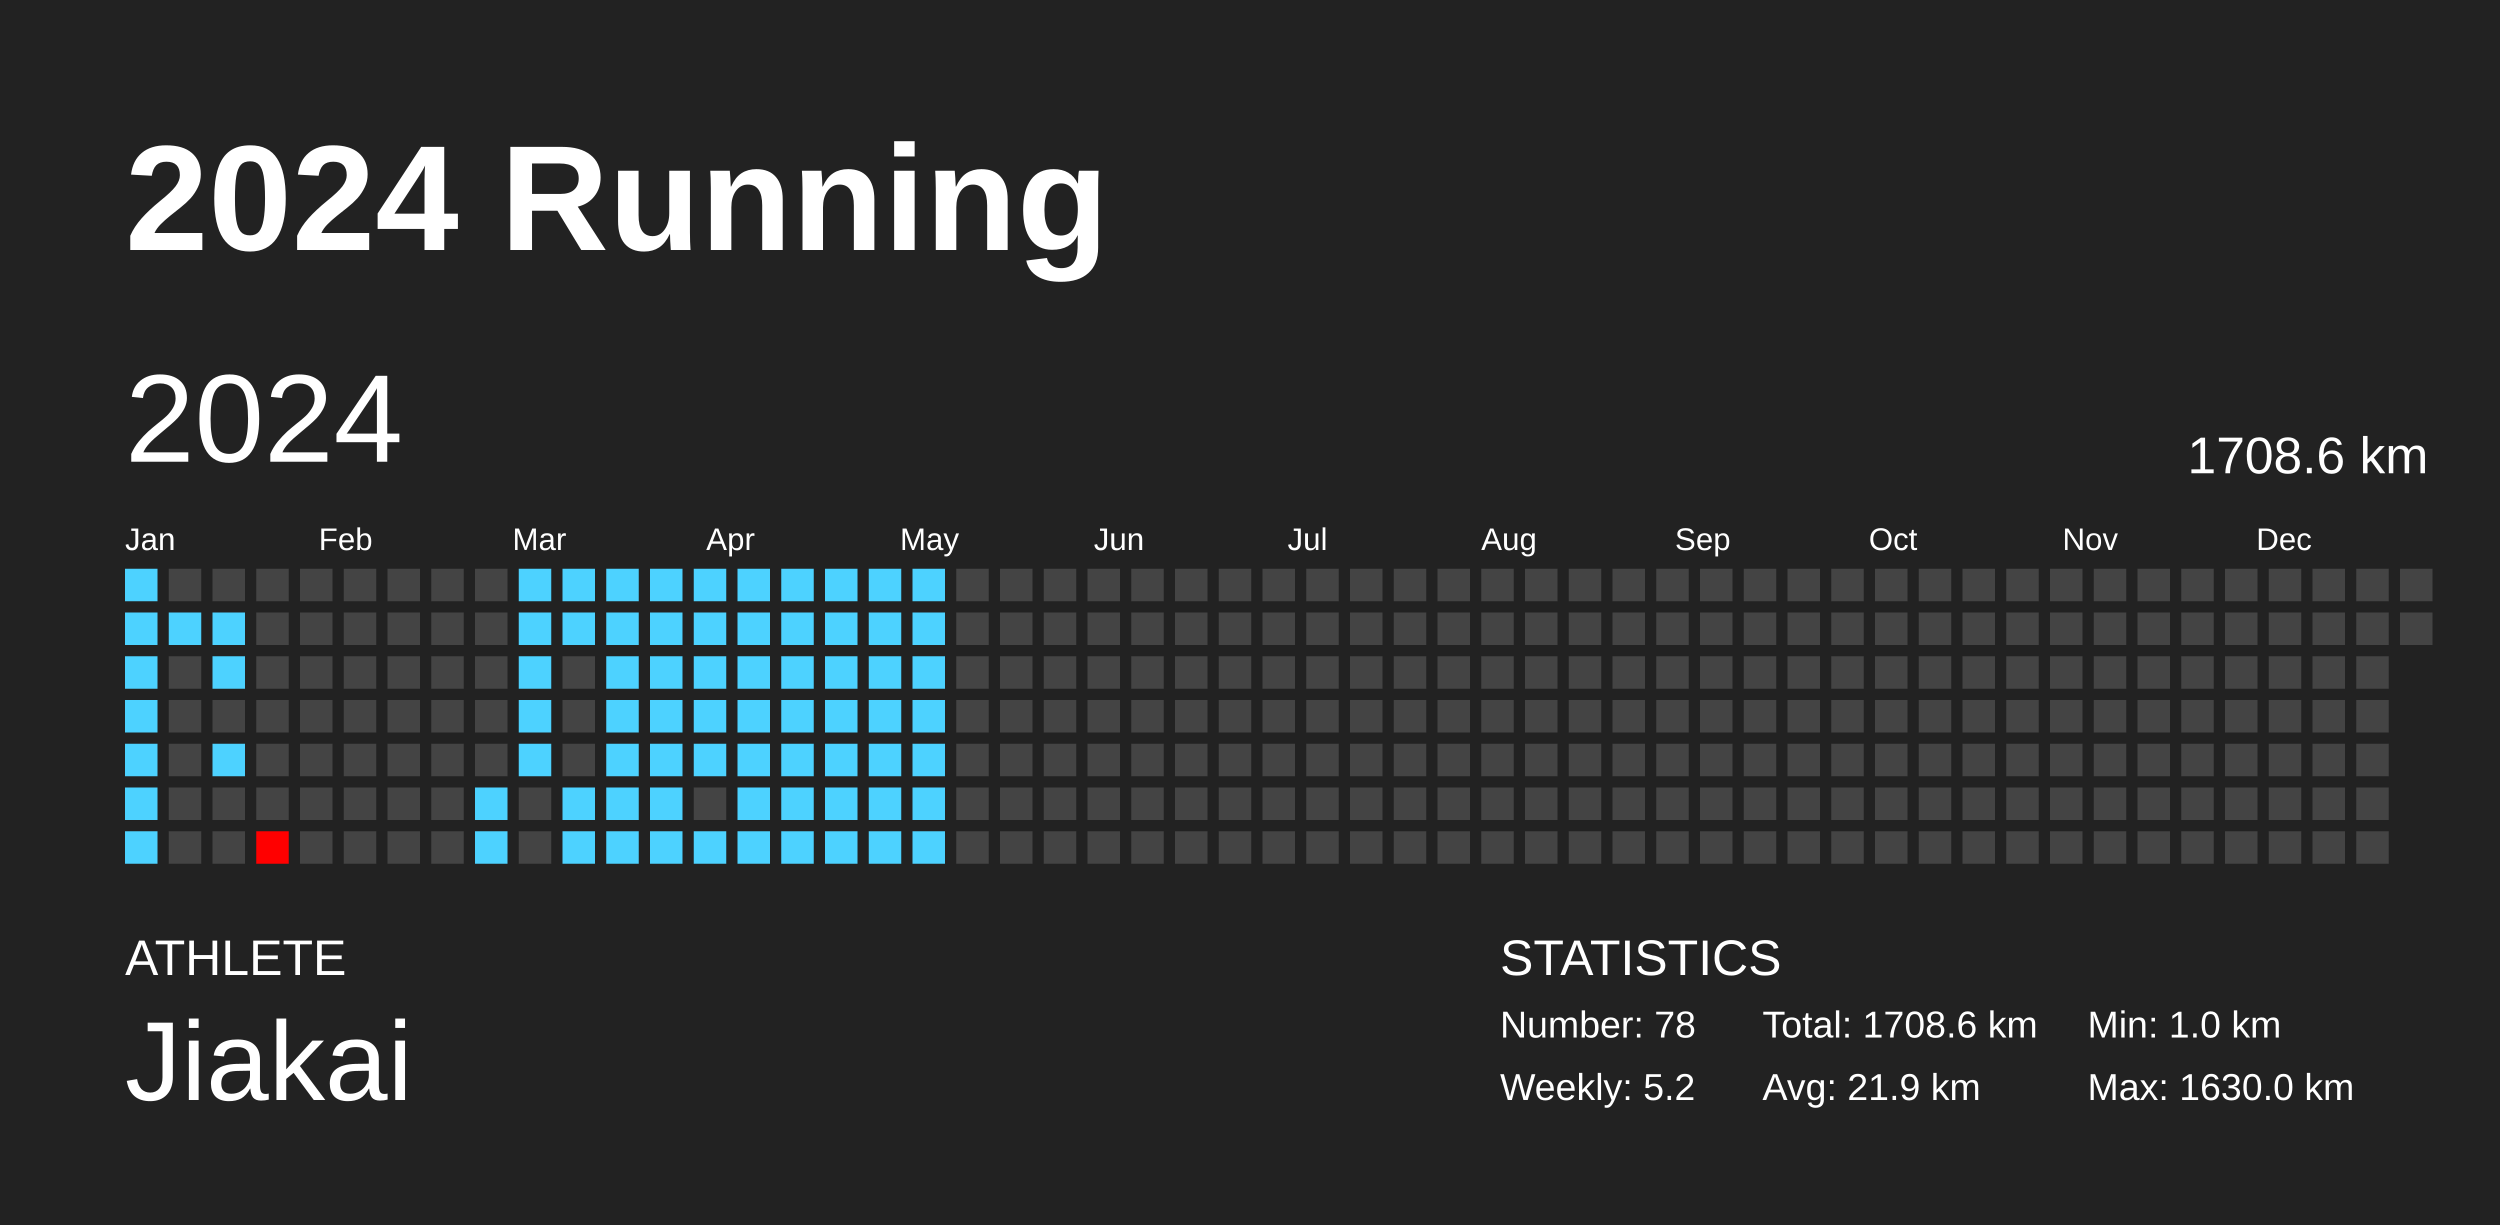
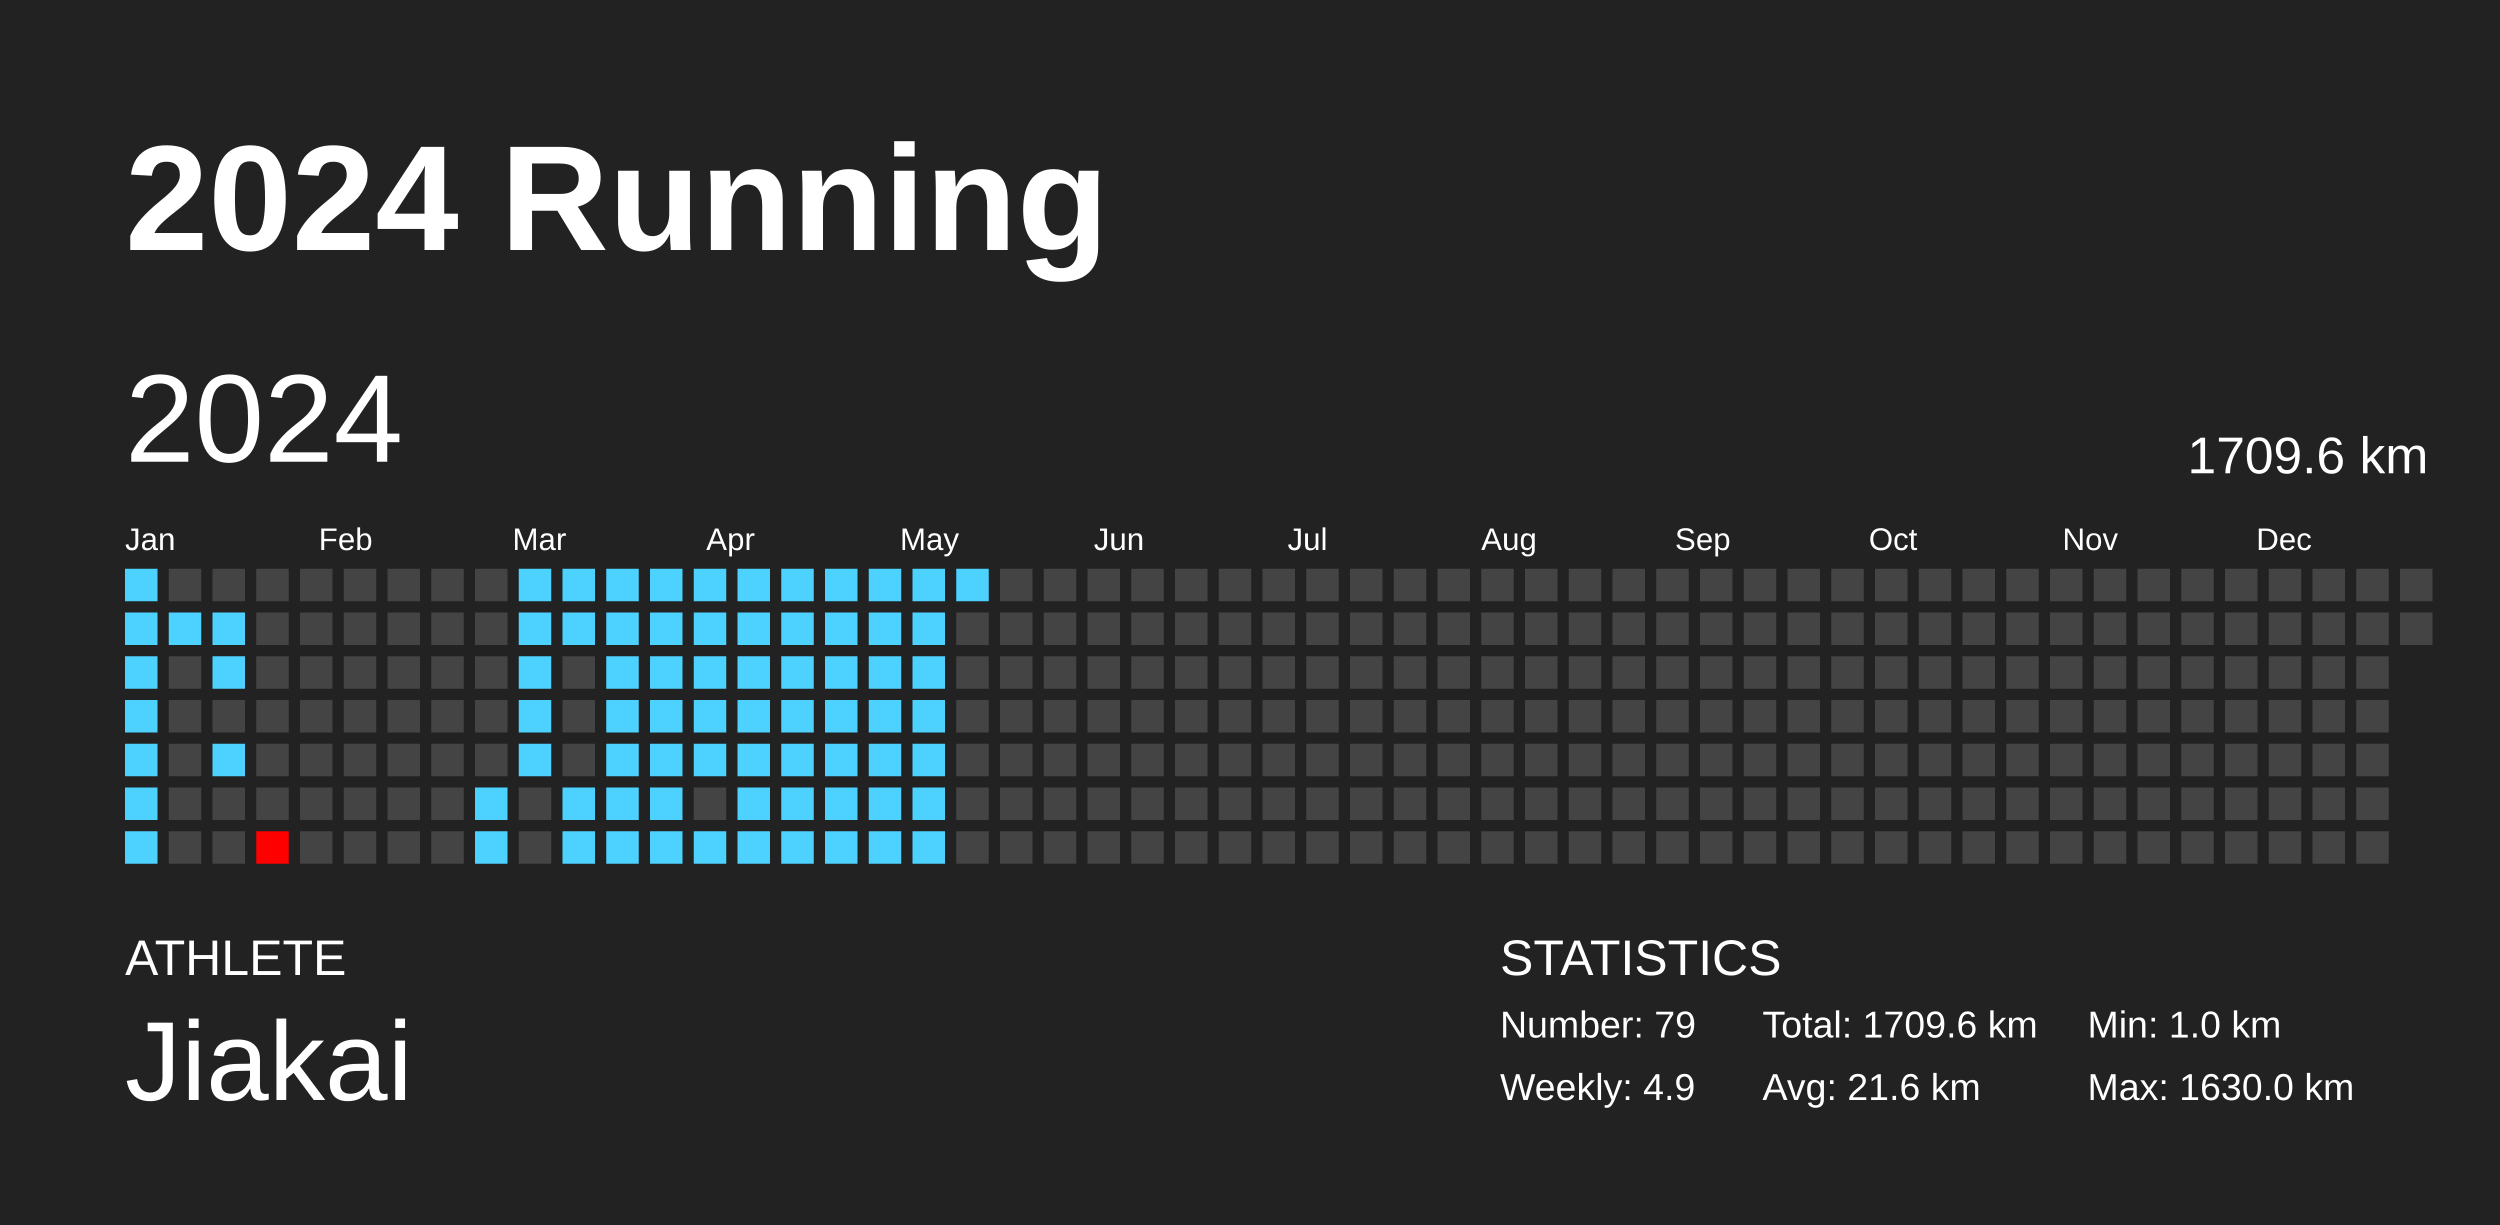
<svg xmlns="http://www.w3.org/2000/svg" baseProfile="full" height="98mm" version="1.1" viewBox="0,0,200,98" width="200mm">
  <defs />
  <rect fill="#222222" height="98" width="200" x="0" y="0" />
  <text fill="#FFFFFF" style="font-size:12px; font-family:Arial; font-weight:bold;" x="10" y="20">2024 Running</text>
  <text fill="#FFFFFF" style="font-size:4px; font-family:Arial" x="10" y="78">ATHLETE</text>
  <text fill="#FFFFFF" style="font-size:9px; font-family:Arial" x="10" y="88">Jiakai</text>
  <text fill="#FFFFFF" style="font-size:4px; font-family:Arial" x="120" y="78">STATISTICS</text>
-   <text fill="#FFFFFF" style="font-size:3px; font-family:Arial" x="120" y="83">Number: 78</text>
-   <text fill="#FFFFFF" style="font-size:3px; font-family:Arial" x="120" y="88">Weekly: 5.2</text>
-   <text fill="#FFFFFF" style="font-size:3px; font-family:Arial" x="141" y="83">Total: 1708.6 km</text>
-   <text fill="#FFFFFF" style="font-size:3px; font-family:Arial" x="141" y="88">Avg: 21.9 km</text>
+   <text fill="#FFFFFF" style="font-size:3px; font-family:Arial" x="120" y="83">Number: 79</text>
+   <text fill="#FFFFFF" style="font-size:3px; font-family:Arial" x="120" y="88">Weekly: 4.9</text>
+   <text fill="#FFFFFF" style="font-size:3px; font-family:Arial" x="141" y="83">Total: 1709.6 km</text>
+   <text fill="#FFFFFF" style="font-size:3px; font-family:Arial" x="141" y="88">Avg: 21.6 km</text>
  <text fill="#FFFFFF" style="font-size:3px; font-family:Arial" x="167" y="83">Min: 1.0 km</text>
  <text fill="#FFFFFF" style="font-size:3px; font-family:Arial" x="167" y="88">Max: 1630.0 km</text>
  <text dominant-baseline="hanging" fill="#FFFFFF" style="font-size:10.0px; font-family:Arial;" x="10" y="30">2024</text>
-   <text dominant-baseline="hanging" fill="#FFFFFF" style="font-size:4.125px; font-family:Arial;" x="175" y="35">1708.6 km</text>
+   <text dominant-baseline="hanging" fill="#FFFFFF" style="font-size:4.125px; font-family:Arial;" x="175" y="35">1709.6 km</text>
  <text fill="#FFFFFF" style="font-size:2.5px; font-family:Arial" x="10.0" y="44">Jan</text>
  <text fill="#FFFFFF" style="font-size:2.5px; font-family:Arial" x="25.5" y="44">Feb</text>
  <text fill="#FFFFFF" style="font-size:2.5px; font-family:Arial" x="41.0" y="44">Mar</text>
  <text fill="#FFFFFF" style="font-size:2.5px; font-family:Arial" x="56.5" y="44">Apr</text>
  <text fill="#FFFFFF" style="font-size:2.5px; font-family:Arial" x="72.0" y="44">May</text>
  <text fill="#FFFFFF" style="font-size:2.5px; font-family:Arial" x="87.5" y="44">Jun</text>
  <text fill="#FFFFFF" style="font-size:2.5px; font-family:Arial" x="103.0" y="44">Jul</text>
  <text fill="#FFFFFF" style="font-size:2.5px; font-family:Arial" x="118.5" y="44">Aug</text>
  <text fill="#FFFFFF" style="font-size:2.5px; font-family:Arial" x="134.0" y="44">Sep</text>
  <text fill="#FFFFFF" style="font-size:2.5px; font-family:Arial" x="149.5" y="44">Oct</text>
  <text fill="#FFFFFF" style="font-size:2.5px; font-family:Arial" x="165.0" y="44">Nov</text>
  <text fill="#FFFFFF" style="font-size:2.5px; font-family:Arial" x="180.5" y="44">Dec</text>
  <rect fill="#4dd2ff" height="2.6" width="2.6" x="10.0" y="45.5" />
  <rect fill="#4dd2ff" height="2.6" width="2.6" x="10.0" y="49.0" />
  <rect fill="#4dd2ff" height="2.6" width="2.6" x="10.0" y="52.5" />
  <rect fill="#4dd2ff" height="2.6" width="2.6" x="10.0" y="56.0" />
  <rect fill="#4dd2ff" height="2.6" width="2.6" x="10.0" y="59.5" />
  <rect fill="#4dd2ff" height="2.6" width="2.6" x="10.0" y="63.0" />
  <rect fill="#4dd2ff" height="2.6" width="2.6" x="10.0" y="66.5" />
  <rect fill="#444444" height="2.6" width="2.6" x="13.5" y="45.5" />
  <rect fill="#4dd2ff" height="2.6" width="2.6" x="13.5" y="49.0" />
  <rect fill="#444444" height="2.6" width="2.6" x="13.5" y="52.5" />
  <rect fill="#444444" height="2.6" width="2.6" x="13.5" y="56.0" />
  <rect fill="#444444" height="2.6" width="2.6" x="13.5" y="59.5" />
  <rect fill="#444444" height="2.6" width="2.6" x="13.5" y="63.0" />
  <rect fill="#444444" height="2.6" width="2.6" x="13.5" y="66.5" />
  <rect fill="#444444" height="2.6" width="2.6" x="17.0" y="45.5" />
  <rect fill="#4dd2ff" height="2.6" width="2.6" x="17.0" y="49.0" />
  <rect fill="#4dd2ff" height="2.6" width="2.6" x="17.0" y="52.5" />
  <rect fill="#444444" height="2.6" width="2.6" x="17.0" y="56.0" />
  <rect fill="#4dd2ff" height="2.6" width="2.6" x="17.0" y="59.5" />
  <rect fill="#444444" height="2.6" width="2.6" x="17.0" y="63.0" />
  <rect fill="#444444" height="2.6" width="2.6" x="17.0" y="66.5" />
  <rect fill="#444444" height="2.6" width="2.6" x="20.5" y="45.5" />
  <rect fill="#444444" height="2.6" width="2.6" x="20.5" y="49.0" />
  <rect fill="#444444" height="2.6" width="2.6" x="20.5" y="52.5" />
  <rect fill="#444444" height="2.6" width="2.6" x="20.5" y="56.0" />
  <rect fill="#444444" height="2.6" width="2.6" x="20.5" y="59.5" />
  <rect fill="#444444" height="2.6" width="2.6" x="20.5" y="63.0" />
  <rect fill="red" height="2.6" width="2.6" x="20.5" y="66.5" />
  <rect fill="#444444" height="2.6" width="2.6" x="24.0" y="45.5" />
  <rect fill="#444444" height="2.6" width="2.6" x="24.0" y="49.0" />
  <rect fill="#444444" height="2.6" width="2.6" x="24.0" y="52.5" />
  <rect fill="#444444" height="2.6" width="2.6" x="24.0" y="56.0" />
  <rect fill="#444444" height="2.6" width="2.6" x="24.0" y="59.5" />
  <rect fill="#444444" height="2.6" width="2.6" x="24.0" y="63.0" />
  <rect fill="#444444" height="2.6" width="2.6" x="24.0" y="66.5" />
  <rect fill="#444444" height="2.6" width="2.6" x="27.5" y="45.5" />
  <rect fill="#444444" height="2.6" width="2.6" x="27.5" y="49.0" />
  <rect fill="#444444" height="2.6" width="2.6" x="27.5" y="52.5" />
  <rect fill="#444444" height="2.6" width="2.6" x="27.5" y="56.0" />
  <rect fill="#444444" height="2.6" width="2.6" x="27.5" y="59.5" />
  <rect fill="#444444" height="2.6" width="2.6" x="27.5" y="63.0" />
  <rect fill="#444444" height="2.6" width="2.6" x="27.5" y="66.5" />
  <rect fill="#444444" height="2.6" width="2.6" x="31.0" y="45.5" />
  <rect fill="#444444" height="2.6" width="2.6" x="31.0" y="49.0" />
  <rect fill="#444444" height="2.6" width="2.6" x="31.0" y="52.5" />
  <rect fill="#444444" height="2.6" width="2.6" x="31.0" y="56.0" />
  <rect fill="#444444" height="2.6" width="2.6" x="31.0" y="59.5" />
  <rect fill="#444444" height="2.6" width="2.6" x="31.0" y="63.0" />
  <rect fill="#444444" height="2.6" width="2.6" x="31.0" y="66.5" />
  <rect fill="#444444" height="2.6" width="2.6" x="34.5" y="45.5" />
  <rect fill="#444444" height="2.6" width="2.6" x="34.5" y="49.0" />
  <rect fill="#444444" height="2.6" width="2.6" x="34.5" y="52.5" />
  <rect fill="#444444" height="2.6" width="2.6" x="34.5" y="56.0" />
  <rect fill="#444444" height="2.6" width="2.6" x="34.5" y="59.5" />
  <rect fill="#444444" height="2.6" width="2.6" x="34.5" y="63.0" />
  <rect fill="#444444" height="2.6" width="2.6" x="34.5" y="66.5" />
  <rect fill="#444444" height="2.6" width="2.6" x="38.0" y="45.5" />
  <rect fill="#444444" height="2.6" width="2.6" x="38.0" y="49.0" />
  <rect fill="#444444" height="2.6" width="2.6" x="38.0" y="52.5" />
  <rect fill="#444444" height="2.6" width="2.6" x="38.0" y="56.0" />
  <rect fill="#444444" height="2.6" width="2.6" x="38.0" y="59.5" />
  <rect fill="#4dd2ff" height="2.6" width="2.6" x="38.0" y="63.0" />
  <rect fill="#4dd2ff" height="2.6" width="2.6" x="38.0" y="66.5" />
  <rect fill="#4dd2ff" height="2.6" width="2.6" x="41.5" y="45.5" />
  <rect fill="#4dd2ff" height="2.6" width="2.6" x="41.5" y="49.0" />
  <rect fill="#4dd2ff" height="2.6" width="2.6" x="41.5" y="52.5" />
  <rect fill="#4dd2ff" height="2.6" width="2.6" x="41.5" y="56.0" />
  <rect fill="#4dd2ff" height="2.6" width="2.6" x="41.5" y="59.5" />
  <rect fill="#444444" height="2.6" width="2.6" x="41.5" y="63.0" />
  <rect fill="#444444" height="2.6" width="2.6" x="41.5" y="66.5" />
  <rect fill="#4dd2ff" height="2.6" width="2.6" x="45.0" y="45.5" />
  <rect fill="#4dd2ff" height="2.6" width="2.6" x="45.0" y="49.0" />
  <rect fill="#444444" height="2.6" width="2.6" x="45.0" y="52.5" />
  <rect fill="#444444" height="2.6" width="2.6" x="45.0" y="56.0" />
  <rect fill="#444444" height="2.6" width="2.6" x="45.0" y="59.5" />
  <rect fill="#4dd2ff" height="2.6" width="2.6" x="45.0" y="63.0" />
  <rect fill="#4dd2ff" height="2.6" width="2.6" x="45.0" y="66.5" />
  <rect fill="#4dd2ff" height="2.6" width="2.6" x="48.5" y="45.5" />
  <rect fill="#4dd2ff" height="2.6" width="2.6" x="48.5" y="49.0" />
  <rect fill="#4dd2ff" height="2.6" width="2.6" x="48.5" y="52.5" />
  <rect fill="#4dd2ff" height="2.6" width="2.6" x="48.5" y="56.0" />
  <rect fill="#4dd2ff" height="2.6" width="2.6" x="48.5" y="59.5" />
  <rect fill="#4dd2ff" height="2.6" width="2.6" x="48.5" y="63.0" />
  <rect fill="#4dd2ff" height="2.6" width="2.6" x="48.5" y="66.5" />
  <rect fill="#4dd2ff" height="2.6" width="2.6" x="52.0" y="45.5" />
  <rect fill="#4dd2ff" height="2.6" width="2.6" x="52.0" y="49.0" />
  <rect fill="#4dd2ff" height="2.6" width="2.6" x="52.0" y="52.5" />
  <rect fill="#4dd2ff" height="2.6" width="2.6" x="52.0" y="56.0" />
  <rect fill="#4dd2ff" height="2.6" width="2.6" x="52.0" y="59.5" />
  <rect fill="#4dd2ff" height="2.6" width="2.6" x="52.0" y="63.0" />
  <rect fill="#4dd2ff" height="2.6" width="2.6" x="52.0" y="66.5" />
  <rect fill="#4dd2ff" height="2.6" width="2.6" x="55.5" y="45.5" />
  <rect fill="#4dd2ff" height="2.6" width="2.6" x="55.5" y="49.0" />
  <rect fill="#4dd2ff" height="2.6" width="2.6" x="55.5" y="52.5" />
  <rect fill="#4dd2ff" height="2.6" width="2.6" x="55.5" y="56.0" />
  <rect fill="#4dd2ff" height="2.6" width="2.6" x="55.5" y="59.5" />
  <rect fill="#444444" height="2.6" width="2.6" x="55.5" y="63.0" />
  <rect fill="#4dd2ff" height="2.6" width="2.6" x="55.5" y="66.5" />
  <rect fill="#4dd2ff" height="2.6" width="2.6" x="59.0" y="45.5" />
  <rect fill="#4dd2ff" height="2.6" width="2.6" x="59.0" y="49.0" />
  <rect fill="#4dd2ff" height="2.6" width="2.6" x="59.0" y="52.5" />
  <rect fill="#4dd2ff" height="2.6" width="2.6" x="59.0" y="56.0" />
  <rect fill="#4dd2ff" height="2.6" width="2.6" x="59.0" y="59.5" />
  <rect fill="#4dd2ff" height="2.6" width="2.6" x="59.0" y="63.0" />
  <rect fill="#4dd2ff" height="2.6" width="2.6" x="59.0" y="66.5" />
  <rect fill="#4dd2ff" height="2.6" width="2.6" x="62.5" y="45.5" />
  <rect fill="#4dd2ff" height="2.6" width="2.6" x="62.5" y="49.0" />
  <rect fill="#4dd2ff" height="2.6" width="2.6" x="62.5" y="52.5" />
  <rect fill="#4dd2ff" height="2.6" width="2.6" x="62.5" y="56.0" />
  <rect fill="#4dd2ff" height="2.6" width="2.6" x="62.5" y="59.5" />
  <rect fill="#4dd2ff" height="2.6" width="2.6" x="62.5" y="63.0" />
  <rect fill="#4dd2ff" height="2.6" width="2.6" x="62.5" y="66.5" />
  <rect fill="#4dd2ff" height="2.6" width="2.6" x="66.0" y="45.5" />
  <rect fill="#4dd2ff" height="2.6" width="2.6" x="66.0" y="49.0" />
  <rect fill="#4dd2ff" height="2.6" width="2.6" x="66.0" y="52.5" />
  <rect fill="#4dd2ff" height="2.6" width="2.6" x="66.0" y="56.0" />
  <rect fill="#4dd2ff" height="2.6" width="2.6" x="66.0" y="59.5" />
  <rect fill="#4dd2ff" height="2.6" width="2.6" x="66.0" y="63.0" />
  <rect fill="#4dd2ff" height="2.6" width="2.6" x="66.0" y="66.5" />
  <rect fill="#4dd2ff" height="2.6" width="2.6" x="69.5" y="45.5" />
  <rect fill="#4dd2ff" height="2.6" width="2.6" x="69.5" y="49.0" />
  <rect fill="#4dd2ff" height="2.6" width="2.6" x="69.5" y="52.5" />
  <rect fill="#4dd2ff" height="2.6" width="2.6" x="69.5" y="56.0" />
  <rect fill="#4dd2ff" height="2.6" width="2.6" x="69.5" y="59.5" />
  <rect fill="#4dd2ff" height="2.6" width="2.6" x="69.5" y="63.0" />
  <rect fill="#4dd2ff" height="2.6" width="2.6" x="69.5" y="66.5" />
  <rect fill="#4dd2ff" height="2.6" width="2.6" x="73.0" y="45.5" />
  <rect fill="#4dd2ff" height="2.6" width="2.6" x="73.0" y="49.0" />
  <rect fill="#4dd2ff" height="2.6" width="2.6" x="73.0" y="52.5" />
  <rect fill="#4dd2ff" height="2.6" width="2.6" x="73.0" y="56.0" />
  <rect fill="#4dd2ff" height="2.6" width="2.6" x="73.0" y="59.5" />
  <rect fill="#4dd2ff" height="2.6" width="2.6" x="73.0" y="63.0" />
  <rect fill="#4dd2ff" height="2.6" width="2.6" x="73.0" y="66.5" />
-   <rect fill="#444444" height="2.6" width="2.6" x="76.5" y="45.5" />
+   <rect fill="#4dd2ff" height="2.6" width="2.6" x="76.5" y="45.5" />
  <rect fill="#444444" height="2.6" width="2.6" x="76.5" y="49.0" />
  <rect fill="#444444" height="2.6" width="2.6" x="76.5" y="52.5" />
  <rect fill="#444444" height="2.6" width="2.6" x="76.5" y="56.0" />
  <rect fill="#444444" height="2.6" width="2.6" x="76.5" y="59.5" />
  <rect fill="#444444" height="2.6" width="2.6" x="76.5" y="63.0" />
  <rect fill="#444444" height="2.6" width="2.6" x="76.5" y="66.5" />
  <rect fill="#444444" height="2.6" width="2.6" x="80.0" y="45.5" />
  <rect fill="#444444" height="2.6" width="2.6" x="80.0" y="49.0" />
  <rect fill="#444444" height="2.6" width="2.6" x="80.0" y="52.5" />
  <rect fill="#444444" height="2.6" width="2.6" x="80.0" y="56.0" />
  <rect fill="#444444" height="2.6" width="2.6" x="80.0" y="59.5" />
  <rect fill="#444444" height="2.6" width="2.6" x="80.0" y="63.0" />
  <rect fill="#444444" height="2.6" width="2.6" x="80.0" y="66.5" />
  <rect fill="#444444" height="2.6" width="2.6" x="83.5" y="45.5" />
  <rect fill="#444444" height="2.6" width="2.6" x="83.5" y="49.0" />
  <rect fill="#444444" height="2.6" width="2.6" x="83.5" y="52.5" />
  <rect fill="#444444" height="2.6" width="2.6" x="83.5" y="56.0" />
  <rect fill="#444444" height="2.6" width="2.6" x="83.5" y="59.5" />
  <rect fill="#444444" height="2.6" width="2.6" x="83.5" y="63.0" />
  <rect fill="#444444" height="2.6" width="2.6" x="83.5" y="66.5" />
  <rect fill="#444444" height="2.6" width="2.6" x="87.0" y="45.5" />
  <rect fill="#444444" height="2.6" width="2.6" x="87.0" y="49.0" />
  <rect fill="#444444" height="2.6" width="2.6" x="87.0" y="52.5" />
  <rect fill="#444444" height="2.6" width="2.6" x="87.0" y="56.0" />
  <rect fill="#444444" height="2.6" width="2.6" x="87.0" y="59.5" />
  <rect fill="#444444" height="2.6" width="2.6" x="87.0" y="63.0" />
  <rect fill="#444444" height="2.6" width="2.6" x="87.0" y="66.5" />
  <rect fill="#444444" height="2.6" width="2.6" x="90.5" y="45.5" />
  <rect fill="#444444" height="2.6" width="2.6" x="90.5" y="49.0" />
  <rect fill="#444444" height="2.6" width="2.6" x="90.5" y="52.5" />
  <rect fill="#444444" height="2.6" width="2.6" x="90.5" y="56.0" />
  <rect fill="#444444" height="2.6" width="2.6" x="90.5" y="59.5" />
  <rect fill="#444444" height="2.6" width="2.6" x="90.5" y="63.0" />
  <rect fill="#444444" height="2.6" width="2.6" x="90.5" y="66.5" />
  <rect fill="#444444" height="2.6" width="2.6" x="94.0" y="45.5" />
  <rect fill="#444444" height="2.6" width="2.6" x="94.0" y="49.0" />
  <rect fill="#444444" height="2.6" width="2.6" x="94.0" y="52.5" />
  <rect fill="#444444" height="2.6" width="2.6" x="94.0" y="56.0" />
  <rect fill="#444444" height="2.6" width="2.6" x="94.0" y="59.5" />
  <rect fill="#444444" height="2.6" width="2.6" x="94.0" y="63.0" />
  <rect fill="#444444" height="2.6" width="2.6" x="94.0" y="66.5" />
  <rect fill="#444444" height="2.6" width="2.6" x="97.5" y="45.5" />
  <rect fill="#444444" height="2.6" width="2.6" x="97.5" y="49.0" />
  <rect fill="#444444" height="2.6" width="2.6" x="97.5" y="52.5" />
  <rect fill="#444444" height="2.6" width="2.6" x="97.5" y="56.0" />
  <rect fill="#444444" height="2.6" width="2.6" x="97.5" y="59.5" />
  <rect fill="#444444" height="2.6" width="2.6" x="97.5" y="63.0" />
  <rect fill="#444444" height="2.6" width="2.6" x="97.5" y="66.5" />
  <rect fill="#444444" height="2.6" width="2.6" x="101.0" y="45.5" />
  <rect fill="#444444" height="2.6" width="2.6" x="101.0" y="49.0" />
  <rect fill="#444444" height="2.6" width="2.6" x="101.0" y="52.5" />
  <rect fill="#444444" height="2.6" width="2.6" x="101.0" y="56.0" />
  <rect fill="#444444" height="2.6" width="2.6" x="101.0" y="59.5" />
  <rect fill="#444444" height="2.6" width="2.6" x="101.0" y="63.0" />
  <rect fill="#444444" height="2.6" width="2.6" x="101.0" y="66.5" />
  <rect fill="#444444" height="2.6" width="2.6" x="104.5" y="45.5" />
  <rect fill="#444444" height="2.6" width="2.6" x="104.5" y="49.0" />
  <rect fill="#444444" height="2.6" width="2.6" x="104.5" y="52.5" />
  <rect fill="#444444" height="2.6" width="2.6" x="104.5" y="56.0" />
  <rect fill="#444444" height="2.6" width="2.6" x="104.5" y="59.5" />
  <rect fill="#444444" height="2.6" width="2.6" x="104.5" y="63.0" />
  <rect fill="#444444" height="2.6" width="2.6" x="104.5" y="66.5" />
  <rect fill="#444444" height="2.6" width="2.6" x="108.0" y="45.5" />
  <rect fill="#444444" height="2.6" width="2.6" x="108.0" y="49.0" />
  <rect fill="#444444" height="2.6" width="2.6" x="108.0" y="52.5" />
  <rect fill="#444444" height="2.6" width="2.6" x="108.0" y="56.0" />
  <rect fill="#444444" height="2.6" width="2.6" x="108.0" y="59.5" />
  <rect fill="#444444" height="2.6" width="2.6" x="108.0" y="63.0" />
  <rect fill="#444444" height="2.6" width="2.6" x="108.0" y="66.5" />
  <rect fill="#444444" height="2.6" width="2.6" x="111.5" y="45.5" />
  <rect fill="#444444" height="2.6" width="2.6" x="111.5" y="49.0" />
  <rect fill="#444444" height="2.6" width="2.6" x="111.5" y="52.5" />
  <rect fill="#444444" height="2.6" width="2.6" x="111.5" y="56.0" />
  <rect fill="#444444" height="2.6" width="2.6" x="111.5" y="59.5" />
  <rect fill="#444444" height="2.6" width="2.6" x="111.5" y="63.0" />
  <rect fill="#444444" height="2.6" width="2.6" x="111.5" y="66.5" />
  <rect fill="#444444" height="2.6" width="2.6" x="115.0" y="45.5" />
  <rect fill="#444444" height="2.6" width="2.6" x="115.0" y="49.0" />
  <rect fill="#444444" height="2.6" width="2.6" x="115.0" y="52.5" />
  <rect fill="#444444" height="2.6" width="2.6" x="115.0" y="56.0" />
  <rect fill="#444444" height="2.6" width="2.6" x="115.0" y="59.5" />
  <rect fill="#444444" height="2.6" width="2.6" x="115.0" y="63.0" />
  <rect fill="#444444" height="2.6" width="2.6" x="115.0" y="66.5" />
  <rect fill="#444444" height="2.6" width="2.6" x="118.5" y="45.5" />
  <rect fill="#444444" height="2.6" width="2.6" x="118.5" y="49.0" />
  <rect fill="#444444" height="2.6" width="2.6" x="118.5" y="52.5" />
  <rect fill="#444444" height="2.6" width="2.6" x="118.5" y="56.0" />
  <rect fill="#444444" height="2.6" width="2.6" x="118.5" y="59.5" />
  <rect fill="#444444" height="2.6" width="2.6" x="118.5" y="63.0" />
  <rect fill="#444444" height="2.6" width="2.6" x="118.5" y="66.5" />
  <rect fill="#444444" height="2.6" width="2.6" x="122.0" y="45.5" />
  <rect fill="#444444" height="2.6" width="2.6" x="122.0" y="49.0" />
  <rect fill="#444444" height="2.6" width="2.6" x="122.0" y="52.5" />
  <rect fill="#444444" height="2.6" width="2.6" x="122.0" y="56.0" />
  <rect fill="#444444" height="2.6" width="2.6" x="122.0" y="59.5" />
  <rect fill="#444444" height="2.6" width="2.6" x="122.0" y="63.0" />
  <rect fill="#444444" height="2.6" width="2.6" x="122.0" y="66.5" />
  <rect fill="#444444" height="2.6" width="2.6" x="125.5" y="45.5" />
  <rect fill="#444444" height="2.6" width="2.6" x="125.5" y="49.0" />
  <rect fill="#444444" height="2.6" width="2.6" x="125.5" y="52.5" />
  <rect fill="#444444" height="2.6" width="2.6" x="125.5" y="56.0" />
  <rect fill="#444444" height="2.6" width="2.6" x="125.5" y="59.5" />
  <rect fill="#444444" height="2.6" width="2.6" x="125.5" y="63.0" />
  <rect fill="#444444" height="2.6" width="2.6" x="125.5" y="66.5" />
  <rect fill="#444444" height="2.6" width="2.6" x="129.0" y="45.5" />
  <rect fill="#444444" height="2.6" width="2.6" x="129.0" y="49.0" />
  <rect fill="#444444" height="2.6" width="2.6" x="129.0" y="52.5" />
  <rect fill="#444444" height="2.6" width="2.6" x="129.0" y="56.0" />
  <rect fill="#444444" height="2.6" width="2.6" x="129.0" y="59.5" />
  <rect fill="#444444" height="2.6" width="2.6" x="129.0" y="63.0" />
  <rect fill="#444444" height="2.6" width="2.6" x="129.0" y="66.5" />
  <rect fill="#444444" height="2.6" width="2.6" x="132.5" y="45.5" />
  <rect fill="#444444" height="2.6" width="2.6" x="132.5" y="49.0" />
  <rect fill="#444444" height="2.6" width="2.6" x="132.5" y="52.5" />
  <rect fill="#444444" height="2.6" width="2.6" x="132.5" y="56.0" />
  <rect fill="#444444" height="2.6" width="2.6" x="132.5" y="59.5" />
  <rect fill="#444444" height="2.6" width="2.6" x="132.5" y="63.0" />
  <rect fill="#444444" height="2.6" width="2.6" x="132.5" y="66.5" />
  <rect fill="#444444" height="2.6" width="2.6" x="136.0" y="45.5" />
  <rect fill="#444444" height="2.6" width="2.6" x="136.0" y="49.0" />
  <rect fill="#444444" height="2.6" width="2.6" x="136.0" y="52.5" />
  <rect fill="#444444" height="2.6" width="2.6" x="136.0" y="56.0" />
  <rect fill="#444444" height="2.6" width="2.6" x="136.0" y="59.5" />
  <rect fill="#444444" height="2.6" width="2.6" x="136.0" y="63.0" />
  <rect fill="#444444" height="2.6" width="2.6" x="136.0" y="66.5" />
  <rect fill="#444444" height="2.6" width="2.6" x="139.5" y="45.5" />
  <rect fill="#444444" height="2.6" width="2.6" x="139.5" y="49.0" />
  <rect fill="#444444" height="2.6" width="2.6" x="139.5" y="52.5" />
  <rect fill="#444444" height="2.6" width="2.6" x="139.5" y="56.0" />
  <rect fill="#444444" height="2.6" width="2.6" x="139.5" y="59.5" />
  <rect fill="#444444" height="2.6" width="2.6" x="139.5" y="63.0" />
  <rect fill="#444444" height="2.6" width="2.6" x="139.5" y="66.5" />
  <rect fill="#444444" height="2.6" width="2.6" x="143.0" y="45.5" />
  <rect fill="#444444" height="2.6" width="2.6" x="143.0" y="49.0" />
  <rect fill="#444444" height="2.6" width="2.6" x="143.0" y="52.5" />
  <rect fill="#444444" height="2.6" width="2.6" x="143.0" y="56.0" />
  <rect fill="#444444" height="2.6" width="2.6" x="143.0" y="59.5" />
  <rect fill="#444444" height="2.6" width="2.6" x="143.0" y="63.0" />
  <rect fill="#444444" height="2.6" width="2.6" x="143.0" y="66.5" />
  <rect fill="#444444" height="2.6" width="2.6" x="146.5" y="45.5" />
  <rect fill="#444444" height="2.6" width="2.6" x="146.5" y="49.0" />
  <rect fill="#444444" height="2.6" width="2.6" x="146.5" y="52.5" />
  <rect fill="#444444" height="2.6" width="2.6" x="146.5" y="56.0" />
  <rect fill="#444444" height="2.6" width="2.6" x="146.5" y="59.5" />
  <rect fill="#444444" height="2.6" width="2.6" x="146.5" y="63.0" />
  <rect fill="#444444" height="2.6" width="2.6" x="146.5" y="66.5" />
  <rect fill="#444444" height="2.6" width="2.6" x="150.0" y="45.5" />
  <rect fill="#444444" height="2.6" width="2.6" x="150.0" y="49.0" />
  <rect fill="#444444" height="2.6" width="2.6" x="150.0" y="52.5" />
  <rect fill="#444444" height="2.6" width="2.6" x="150.0" y="56.0" />
  <rect fill="#444444" height="2.6" width="2.6" x="150.0" y="59.5" />
  <rect fill="#444444" height="2.6" width="2.6" x="150.0" y="63.0" />
  <rect fill="#444444" height="2.6" width="2.6" x="150.0" y="66.5" />
  <rect fill="#444444" height="2.6" width="2.6" x="153.5" y="45.5" />
  <rect fill="#444444" height="2.6" width="2.6" x="153.5" y="49.0" />
  <rect fill="#444444" height="2.6" width="2.6" x="153.5" y="52.5" />
  <rect fill="#444444" height="2.6" width="2.6" x="153.5" y="56.0" />
  <rect fill="#444444" height="2.6" width="2.6" x="153.5" y="59.5" />
  <rect fill="#444444" height="2.6" width="2.6" x="153.5" y="63.0" />
  <rect fill="#444444" height="2.6" width="2.6" x="153.5" y="66.5" />
  <rect fill="#444444" height="2.6" width="2.6" x="157.0" y="45.5" />
  <rect fill="#444444" height="2.6" width="2.6" x="157.0" y="49.0" />
  <rect fill="#444444" height="2.6" width="2.6" x="157.0" y="52.5" />
  <rect fill="#444444" height="2.6" width="2.6" x="157.0" y="56.0" />
  <rect fill="#444444" height="2.6" width="2.6" x="157.0" y="59.5" />
  <rect fill="#444444" height="2.6" width="2.6" x="157.0" y="63.0" />
  <rect fill="#444444" height="2.6" width="2.6" x="157.0" y="66.5" />
  <rect fill="#444444" height="2.6" width="2.6" x="160.5" y="45.5" />
  <rect fill="#444444" height="2.6" width="2.6" x="160.5" y="49.0" />
  <rect fill="#444444" height="2.6" width="2.6" x="160.5" y="52.5" />
  <rect fill="#444444" height="2.6" width="2.6" x="160.5" y="56.0" />
  <rect fill="#444444" height="2.6" width="2.6" x="160.5" y="59.5" />
  <rect fill="#444444" height="2.6" width="2.6" x="160.5" y="63.0" />
  <rect fill="#444444" height="2.6" width="2.6" x="160.5" y="66.5" />
  <rect fill="#444444" height="2.6" width="2.6" x="164.0" y="45.5" />
  <rect fill="#444444" height="2.6" width="2.6" x="164.0" y="49.0" />
  <rect fill="#444444" height="2.6" width="2.6" x="164.0" y="52.5" />
  <rect fill="#444444" height="2.6" width="2.6" x="164.0" y="56.0" />
  <rect fill="#444444" height="2.6" width="2.6" x="164.0" y="59.5" />
  <rect fill="#444444" height="2.6" width="2.6" x="164.0" y="63.0" />
  <rect fill="#444444" height="2.6" width="2.6" x="164.0" y="66.5" />
  <rect fill="#444444" height="2.6" width="2.6" x="167.5" y="45.5" />
  <rect fill="#444444" height="2.6" width="2.6" x="167.5" y="49.0" />
  <rect fill="#444444" height="2.6" width="2.6" x="167.5" y="52.5" />
  <rect fill="#444444" height="2.6" width="2.6" x="167.5" y="56.0" />
  <rect fill="#444444" height="2.6" width="2.6" x="167.5" y="59.5" />
  <rect fill="#444444" height="2.6" width="2.6" x="167.5" y="63.0" />
  <rect fill="#444444" height="2.6" width="2.6" x="167.5" y="66.5" />
  <rect fill="#444444" height="2.6" width="2.6" x="171.0" y="45.5" />
  <rect fill="#444444" height="2.6" width="2.6" x="171.0" y="49.0" />
  <rect fill="#444444" height="2.6" width="2.6" x="171.0" y="52.5" />
  <rect fill="#444444" height="2.6" width="2.6" x="171.0" y="56.0" />
  <rect fill="#444444" height="2.6" width="2.6" x="171.0" y="59.5" />
  <rect fill="#444444" height="2.6" width="2.6" x="171.0" y="63.0" />
  <rect fill="#444444" height="2.6" width="2.6" x="171.0" y="66.5" />
  <rect fill="#444444" height="2.6" width="2.6" x="174.5" y="45.5" />
  <rect fill="#444444" height="2.6" width="2.6" x="174.5" y="49.0" />
  <rect fill="#444444" height="2.6" width="2.6" x="174.5" y="52.5" />
  <rect fill="#444444" height="2.6" width="2.6" x="174.5" y="56.0" />
  <rect fill="#444444" height="2.6" width="2.6" x="174.5" y="59.5" />
  <rect fill="#444444" height="2.6" width="2.6" x="174.5" y="63.0" />
  <rect fill="#444444" height="2.6" width="2.6" x="174.5" y="66.5" />
  <rect fill="#444444" height="2.6" width="2.6" x="178.0" y="45.5" />
  <rect fill="#444444" height="2.6" width="2.6" x="178.0" y="49.0" />
  <rect fill="#444444" height="2.6" width="2.6" x="178.0" y="52.5" />
  <rect fill="#444444" height="2.6" width="2.6" x="178.0" y="56.0" />
  <rect fill="#444444" height="2.6" width="2.6" x="178.0" y="59.5" />
  <rect fill="#444444" height="2.6" width="2.6" x="178.0" y="63.0" />
  <rect fill="#444444" height="2.6" width="2.6" x="178.0" y="66.5" />
  <rect fill="#444444" height="2.6" width="2.6" x="181.5" y="45.5" />
  <rect fill="#444444" height="2.6" width="2.6" x="181.5" y="49.0" />
  <rect fill="#444444" height="2.6" width="2.6" x="181.5" y="52.5" />
  <rect fill="#444444" height="2.6" width="2.6" x="181.5" y="56.0" />
  <rect fill="#444444" height="2.6" width="2.6" x="181.5" y="59.5" />
  <rect fill="#444444" height="2.6" width="2.6" x="181.5" y="63.0" />
  <rect fill="#444444" height="2.6" width="2.6" x="181.5" y="66.5" />
  <rect fill="#444444" height="2.6" width="2.6" x="185.0" y="45.5" />
  <rect fill="#444444" height="2.6" width="2.6" x="185.0" y="49.0" />
  <rect fill="#444444" height="2.6" width="2.6" x="185.0" y="52.5" />
  <rect fill="#444444" height="2.6" width="2.6" x="185.0" y="56.0" />
  <rect fill="#444444" height="2.6" width="2.6" x="185.0" y="59.5" />
  <rect fill="#444444" height="2.6" width="2.6" x="185.0" y="63.0" />
  <rect fill="#444444" height="2.6" width="2.6" x="185.0" y="66.5" />
  <rect fill="#444444" height="2.6" width="2.6" x="188.5" y="45.5" />
  <rect fill="#444444" height="2.6" width="2.6" x="188.5" y="49.0" />
  <rect fill="#444444" height="2.6" width="2.6" x="188.5" y="52.5" />
  <rect fill="#444444" height="2.6" width="2.6" x="188.5" y="56.0" />
  <rect fill="#444444" height="2.6" width="2.6" x="188.5" y="59.5" />
  <rect fill="#444444" height="2.6" width="2.6" x="188.5" y="63.0" />
  <rect fill="#444444" height="2.6" width="2.6" x="188.5" y="66.5" />
  <rect fill="#444444" height="2.6" width="2.6" x="192.0" y="45.5" />
  <rect fill="#444444" height="2.6" width="2.6" x="192.0" y="49.0" />
</svg>
